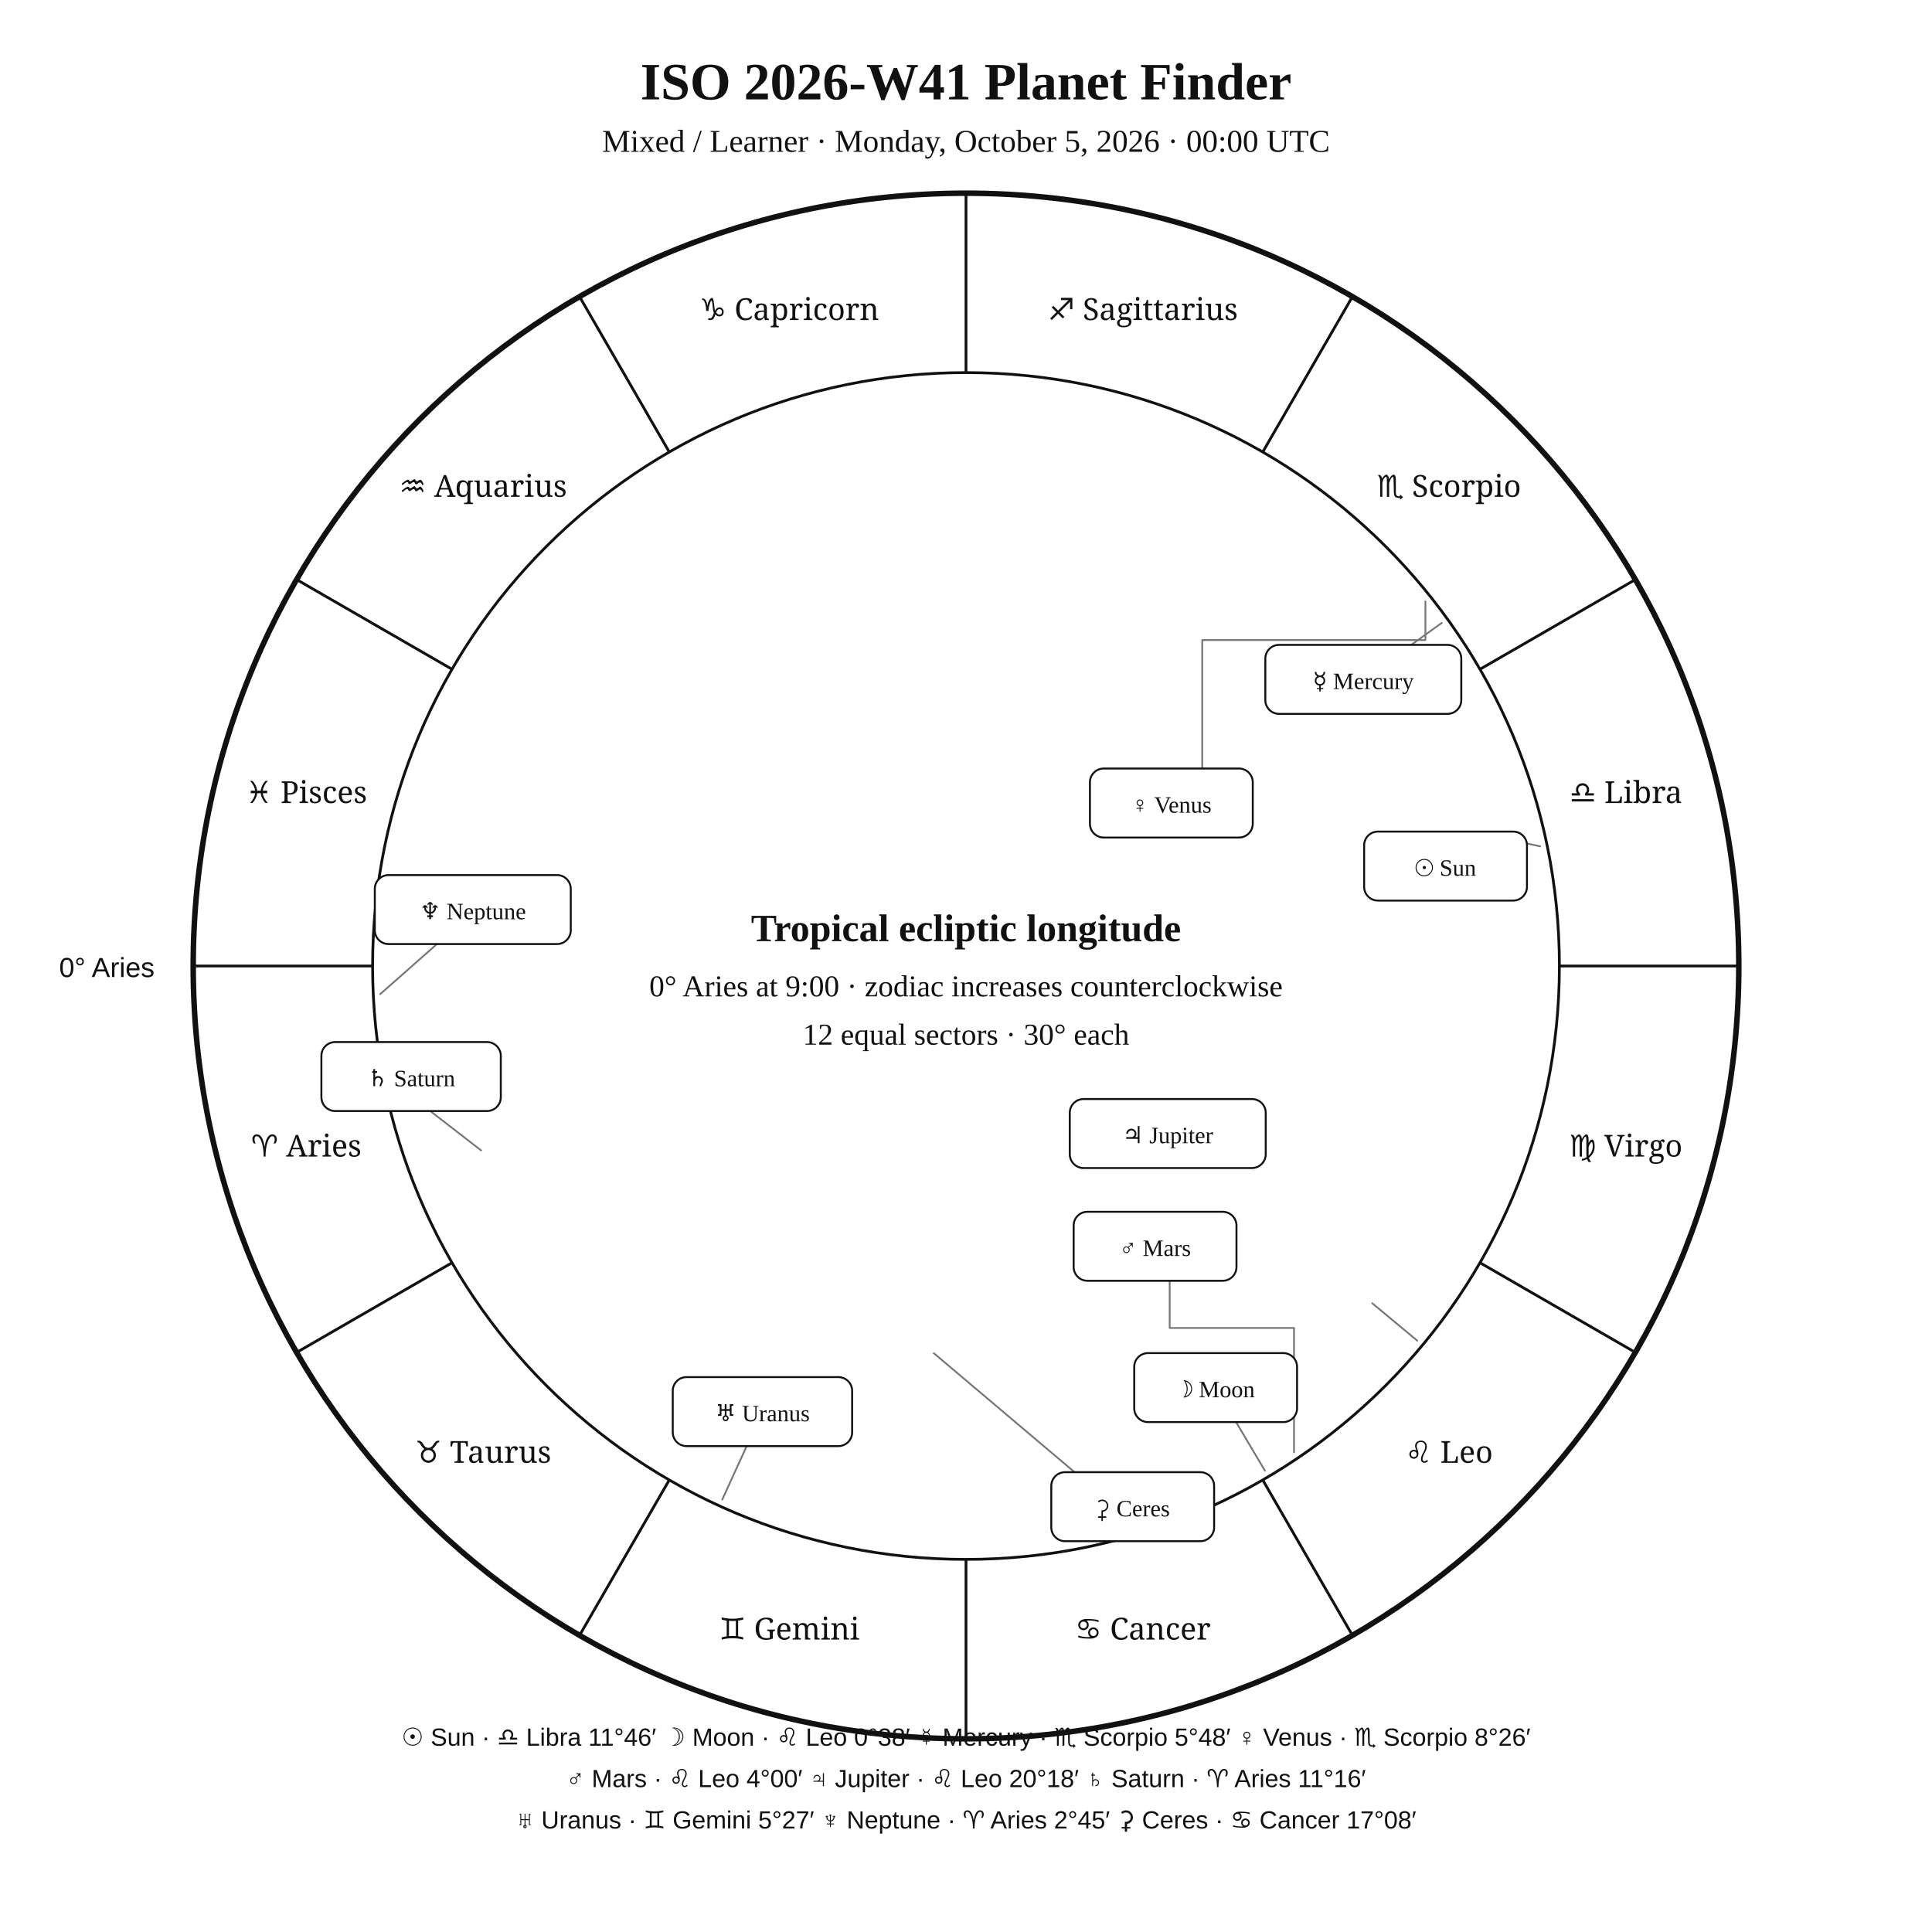
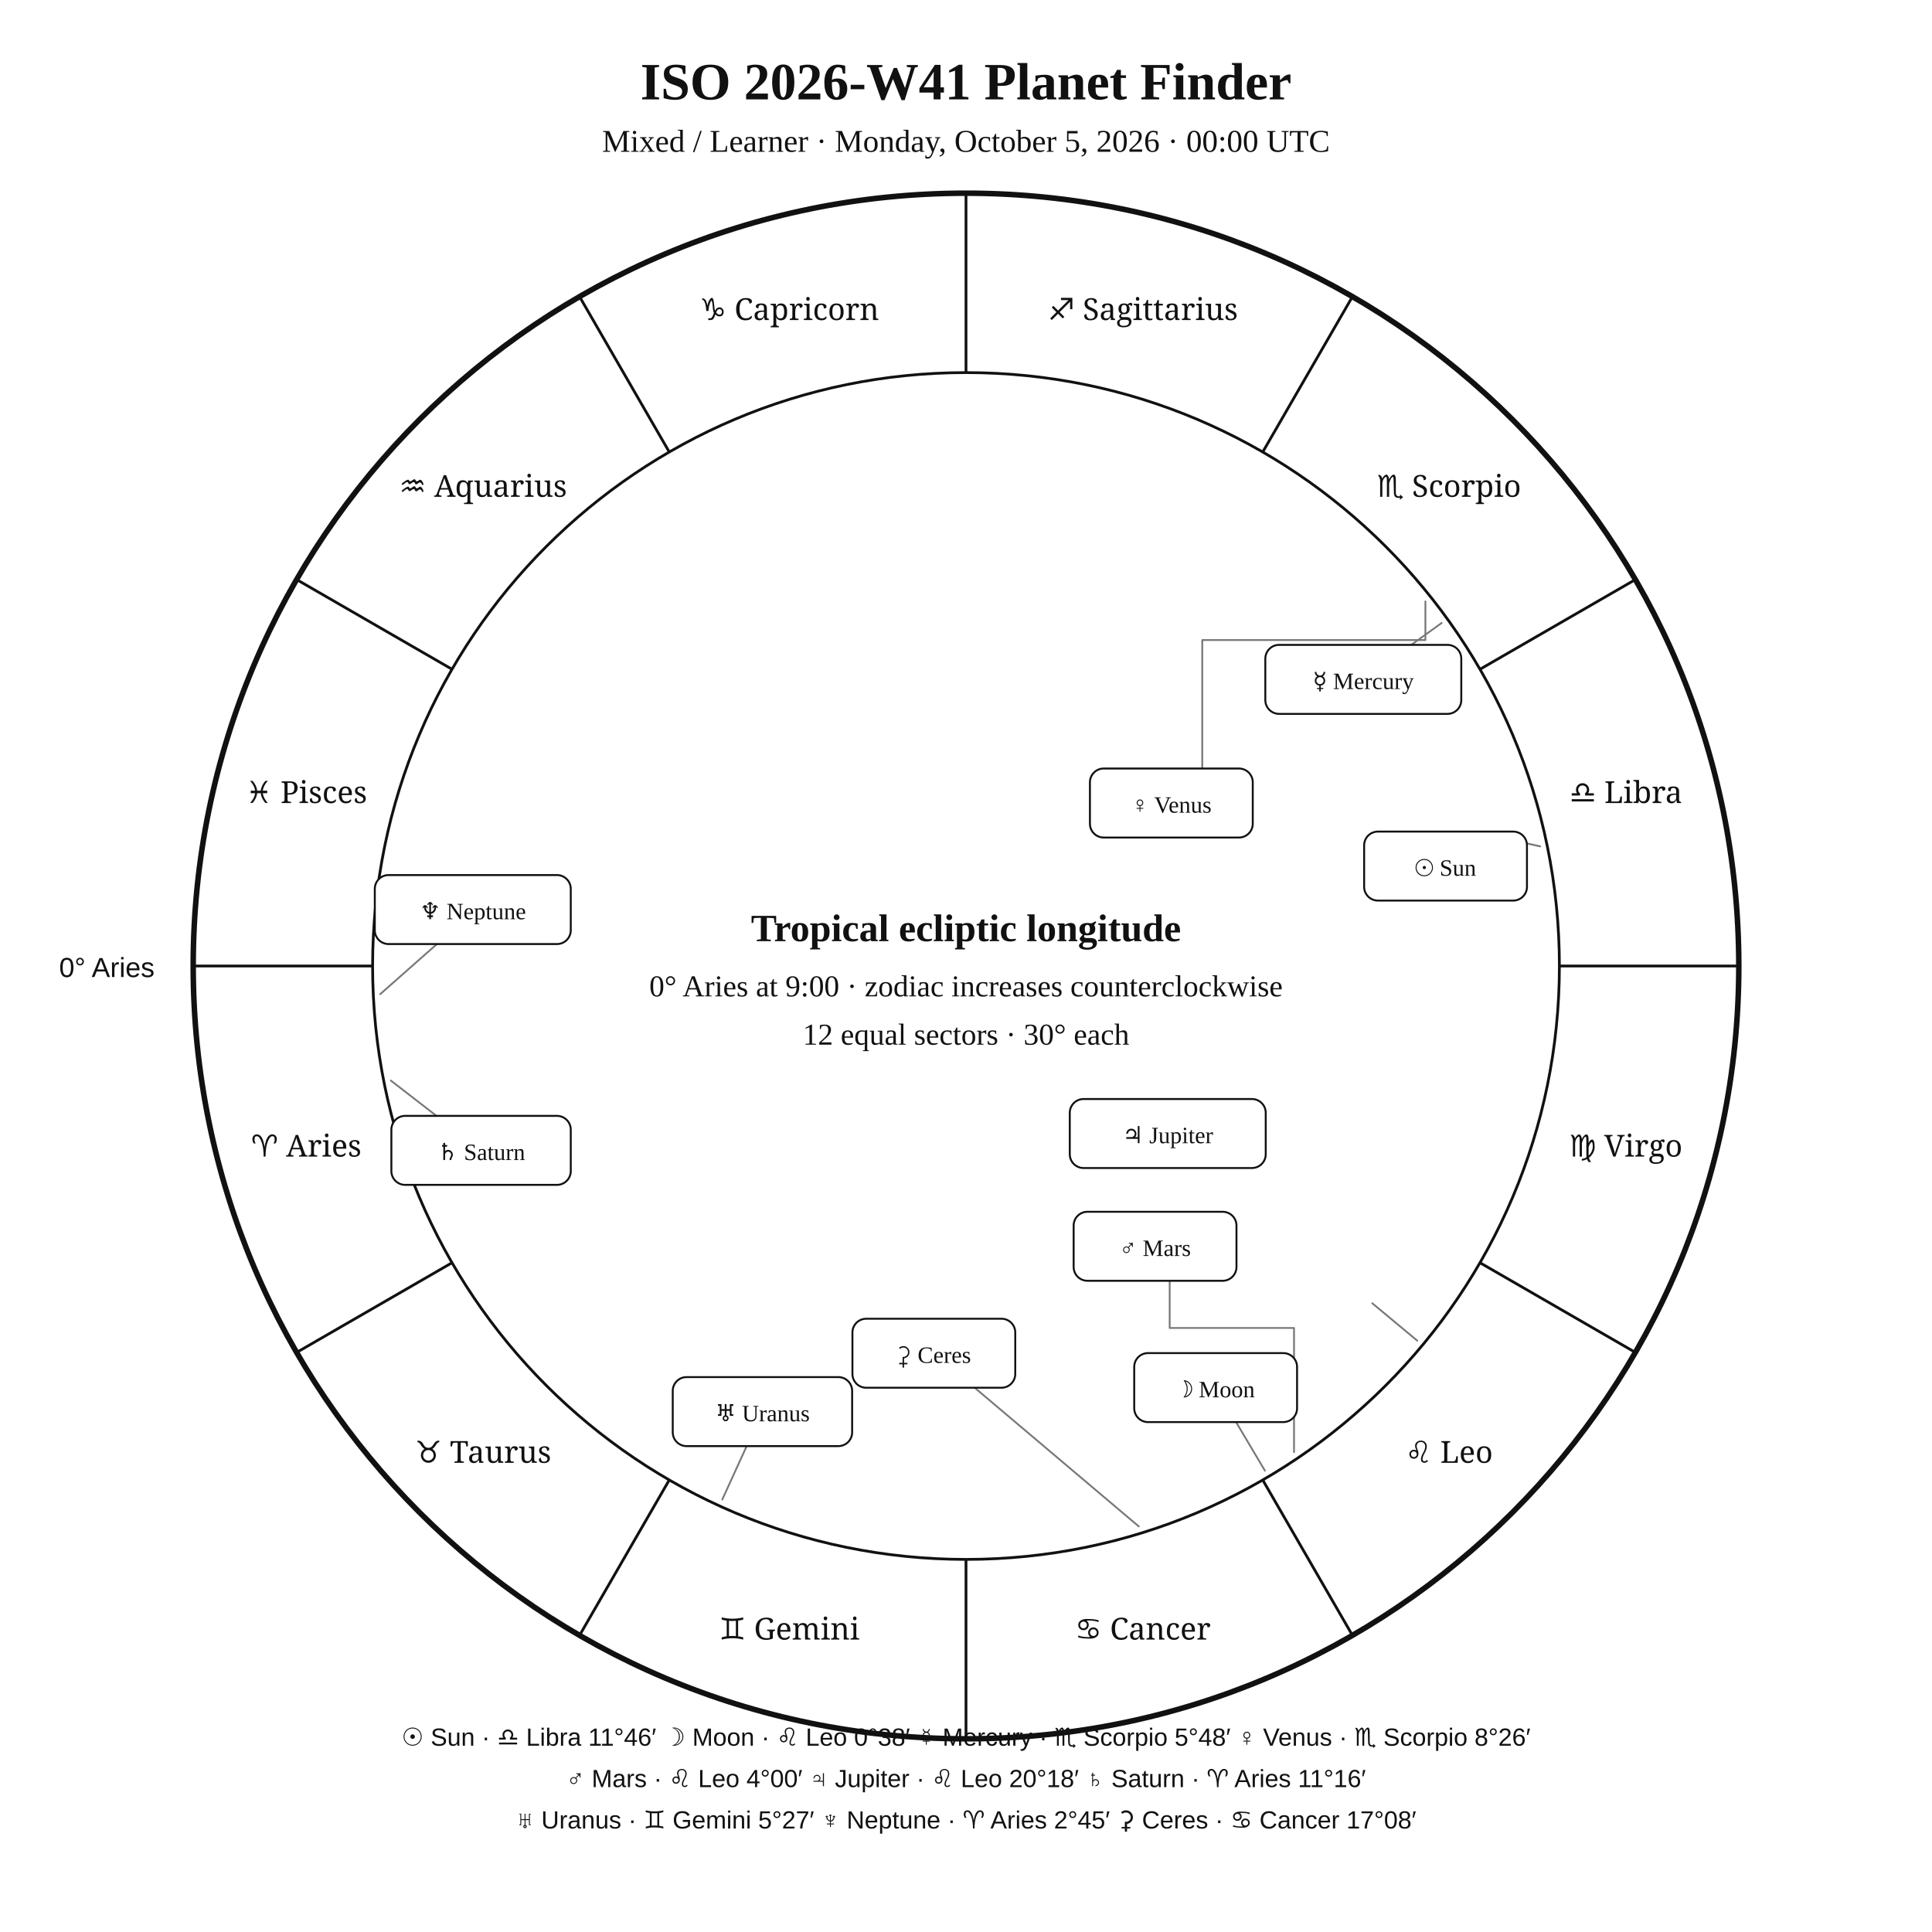
<svg xmlns="http://www.w3.org/2000/svg" width="1400" height="1400" viewBox="0 0 1400 1400">
  <rect width="100%" height="100%" fill="white" />
  <style>text{font-family:Georgia,"Times New Roman",serif;fill:#111 !important;color:#111 !important;-webkit-text-fill-color:#111 !important}.sans{font-family:Arial,Helvetica,sans-serif}.zodiac{font-family:"Arial Unicode MS","Segoe UI Symbol","Noto Sans Symbols 2","Apple Symbols",serif;font-variant-emoji:text;fill:#111 !important;color:#111 !important;-webkit-text-fill-color:#111 !important}</style>
  <text x="700" y="72" text-anchor="middle" font-size="38" font-weight="700">ISO 2026-W41 Planet Finder</text>
  <text x="700" y="110" text-anchor="middle" font-size="23">Mixed / Learner · Monday, October 5, 2026 · 00:00 UTC</text>
  <circle cx="700" cy="700" r="560" fill="none" stroke="#111" stroke-width="4" />
  <circle cx="700" cy="700" r="430" fill="none" stroke="#111" stroke-width="2" />
  <line x1="270" y1="700" x2="140" y2="700" stroke="#111" stroke-width="2" />
  <line x1="327.6" y1="915" x2="215" y2="980" stroke="#111" stroke-width="2" />
  <line x1="485" y1="1072.4" x2="420" y2="1185" stroke="#111" stroke-width="2" />
  <line x1="700" y1="1130" x2="700" y2="1260" stroke="#111" stroke-width="2" />
  <line x1="915" y1="1072.4" x2="980" y2="1185" stroke="#111" stroke-width="2" />
  <line x1="1072.4" y1="915" x2="1185" y2="980" stroke="#111" stroke-width="2" />
  <line x1="1130" y1="700" x2="1260" y2="700" stroke="#111" stroke-width="2" />
  <line x1="1072.4" y1="485" x2="1185" y2="420" stroke="#111" stroke-width="2" />
  <line x1="915" y1="327.6" x2="980" y2="215" stroke="#111" stroke-width="2" />
  <line x1="700" y1="270" x2="700" y2="140" stroke="#111" stroke-width="2" />
  <line x1="485" y1="327.6" x2="420" y2="215" stroke="#111" stroke-width="2" />
  <line x1="327.6" y1="485" x2="215" y2="420" stroke="#111" stroke-width="2" />
  <text class="zodiac" x="221.9" y="838.1" text-anchor="middle" font-size="22">♈ Aries</text>
  <text class="zodiac" x="350" y="1060" text-anchor="middle" font-size="22">♉ Taurus</text>
  <text class="zodiac" x="571.9" y="1188.1" text-anchor="middle" font-size="22">♊ Gemini</text>
  <text class="zodiac" x="828.1" y="1188.1" text-anchor="middle" font-size="22">♋ Cancer</text>
  <text class="zodiac" x="1050" y="1060" text-anchor="middle" font-size="22">♌ Leo</text>
  <text class="zodiac" x="1178.1" y="838.1" text-anchor="middle" font-size="22">♍ Virgo</text>
  <text class="zodiac" x="1178.1" y="581.9" text-anchor="middle" font-size="22">♎ Libra</text>
  <text class="zodiac" x="1050" y="360" text-anchor="middle" font-size="22">♏ Scorpio</text>
  <text class="zodiac" x="828.1" y="231.9" text-anchor="middle" font-size="22">♐ Sagittarius</text>
  <text class="zodiac" x="571.9" y="231.9" text-anchor="middle" font-size="22">♑ Capricorn</text>
  <text class="zodiac" x="350" y="360" text-anchor="middle" font-size="22">♒ Aquarius</text>
  <text class="zodiac" x="221.9" y="581.9" text-anchor="middle" font-size="22">♓ Pisces</text>
  <text x="112" y="708" text-anchor="end" font-size="20" class="sans">0° Aries</text>
  <g fill="none" stroke="#777" stroke-width="1.3" stroke-linecap="round" stroke-linejoin="round">
    <polyline points="1116.1,613.3 1080.4,605.5" />
    <polyline points="916.6,1065.7 890,1020.9" />
    <polyline points="1044.7,451.4 1013.1,474.2" />
    <polyline points="1032.9,435.8 1032.9,463.8 871.2,463.8 871.2,564.1" />
    <polyline points="937.7,1052.3 937.7,962.3 847.6,962.3 847.6,918.8" />
    <polyline points="1027,971.5 994.4,944.4" />
    <polyline points="283.2,783 348.6,833.6" />
    <polyline points="523.4,1086.6 545.7,1037.8" />
    <polyline points="275.5,720.4 325.1,676.6" />
    <polyline points="825.2,1106.1 676.7,980.6" />
  </g>
  <g fill="white" stroke="#111" stroke-width="1.4">
    <rect x="988.5" y="602.6" width="118" height="50" rx="10" />
    <rect x="821.9" y="980.5" width="118" height="50" rx="10" />
    <rect x="916.9" y="467.3" width="142" height="50" rx="10" />
    <rect x="789.8" y="556.9" width="118" height="50" rx="10" />
    <rect x="778" y="878.1" width="118" height="50" rx="10" />
    <rect x="775.2" y="796.4" width="142" height="50" rx="10" />
-     <rect x="232.9" y="755.1" width="130" height="50" rx="10" />
+     <rect x="283.6" y="808.6" width="130" height="50" rx="10" />
    <rect x="487.5" y="997.9" width="130" height="50" rx="10" />
    <rect x="271.6" y="634.1" width="142" height="50" rx="10" />
-     <rect x="761.8" y="1066.8" width="118" height="50" rx="10" />
+     <rect x="617.7" y="955.6" width="118" height="50" rx="10" />
  </g>
  <g font-size="17" text-anchor="middle">
    <text x="1047.5" y="634.6">☉ Sun</text>
    <text x="880.9" y="1012.5">☽ Moon</text>
    <text x="987.9" y="499.3">☿ Mercury</text>
    <text x="848.8" y="588.9">♀ Venus</text>
    <text x="837" y="910.1">♂ Mars</text>
    <text x="846.2" y="828.4">♃ Jupiter</text>
-     <text x="297.9" y="787.1">♄ Saturn</text>
+     <text x="348.6" y="840.6">♄ Saturn</text>
    <text x="552.5" y="1029.9">♅ Uranus</text>
    <text x="342.6" y="666.1">♆ Neptune</text>
-     <text x="820.8" y="1098.8">⚳ Ceres</text>
+     <text x="676.7" y="987.6">⚳ Ceres</text>
  </g>
  <text x="700" y="682" text-anchor="middle" font-size="28" font-weight="700">Tropical ecliptic longitude</text>
  <text x="700" y="722" text-anchor="middle" font-size="22">0° Aries at 9:00 · zodiac increases counterclockwise</text>
  <text x="700" y="757" text-anchor="middle" font-size="22">12 equal sectors · 30° each</text>
  <text x="700" y="1265" text-anchor="middle" font-size="18" class="sans">☉ Sun · ♎ Libra 11°46′   ☽ Moon · ♌ Leo 0°38′   ☿ Mercury · ♏ Scorpio 5°48′   ♀ Venus · ♏ Scorpio 8°26′</text>
  <text x="700" y="1295" text-anchor="middle" font-size="18" class="sans">♂ Mars · ♌ Leo 4°00′   ♃ Jupiter · ♌ Leo 20°18′   ♄ Saturn · ♈ Aries 11°16′</text>
  <text x="700" y="1325" text-anchor="middle" font-size="18" class="sans">♅ Uranus · ♊ Gemini 5°27′   ♆ Neptune · ♈ Aries 2°45′   ⚳ Ceres · ♋ Cancer 17°08′</text>
</svg>
